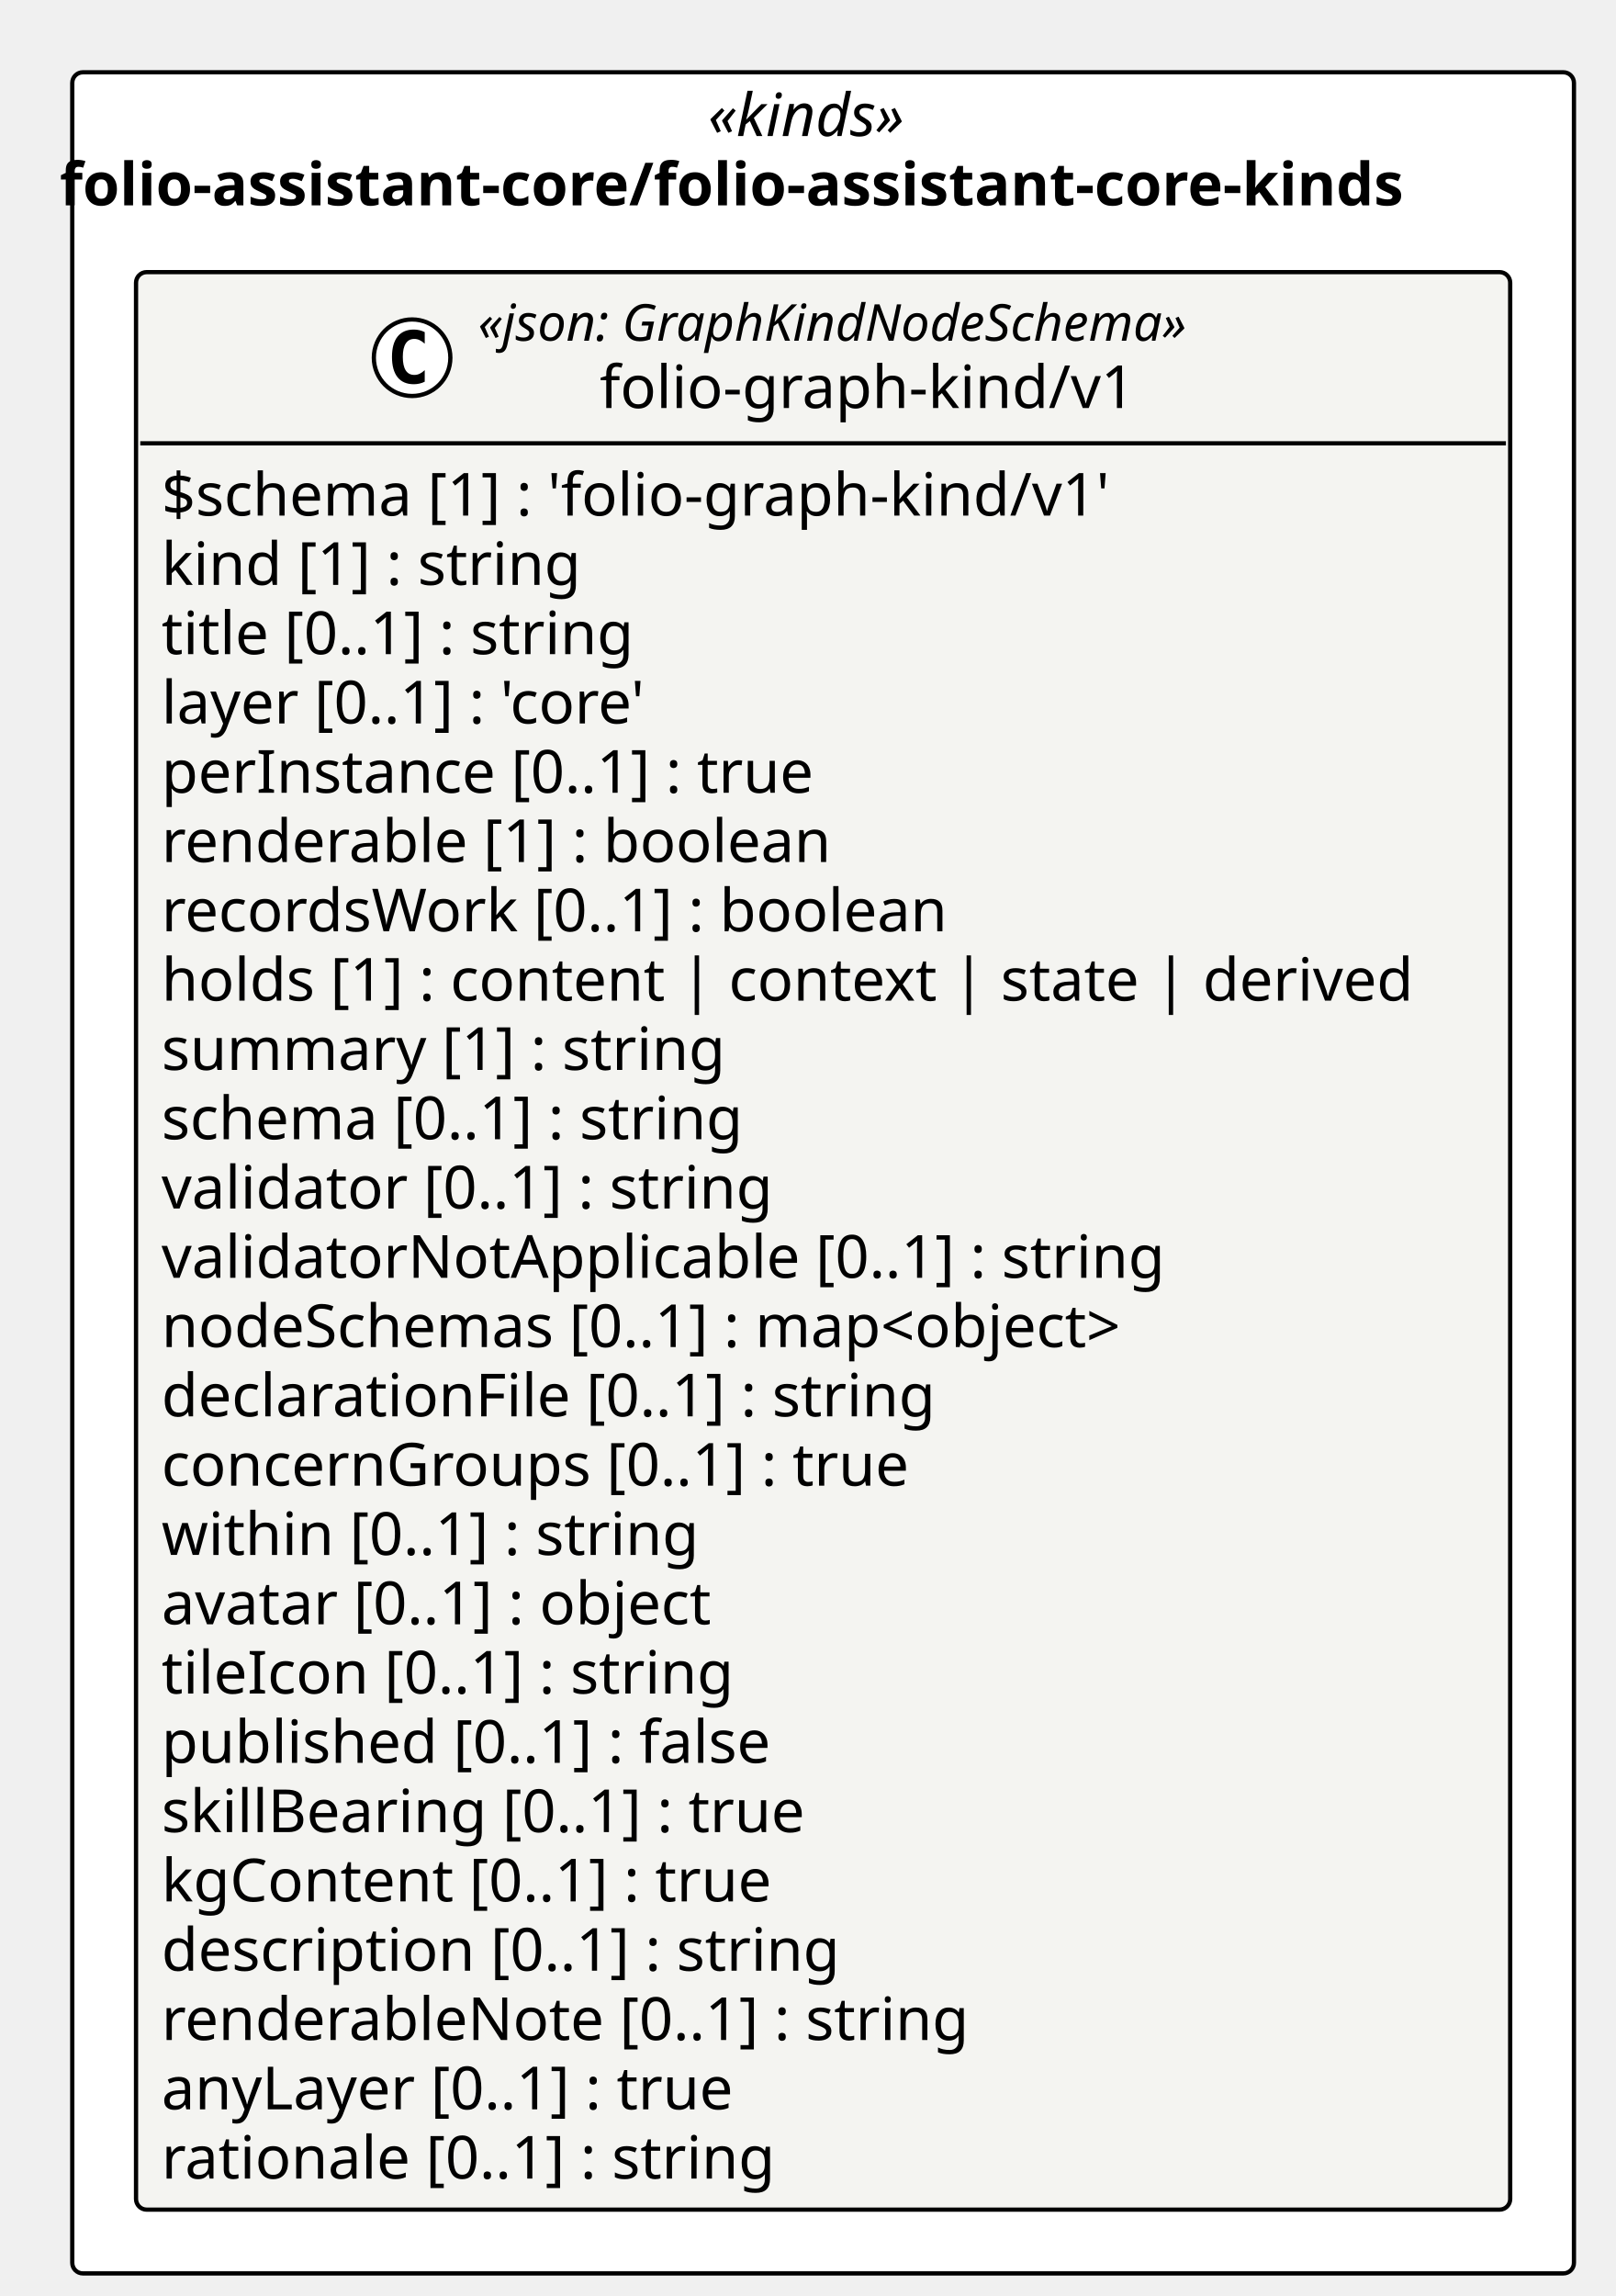
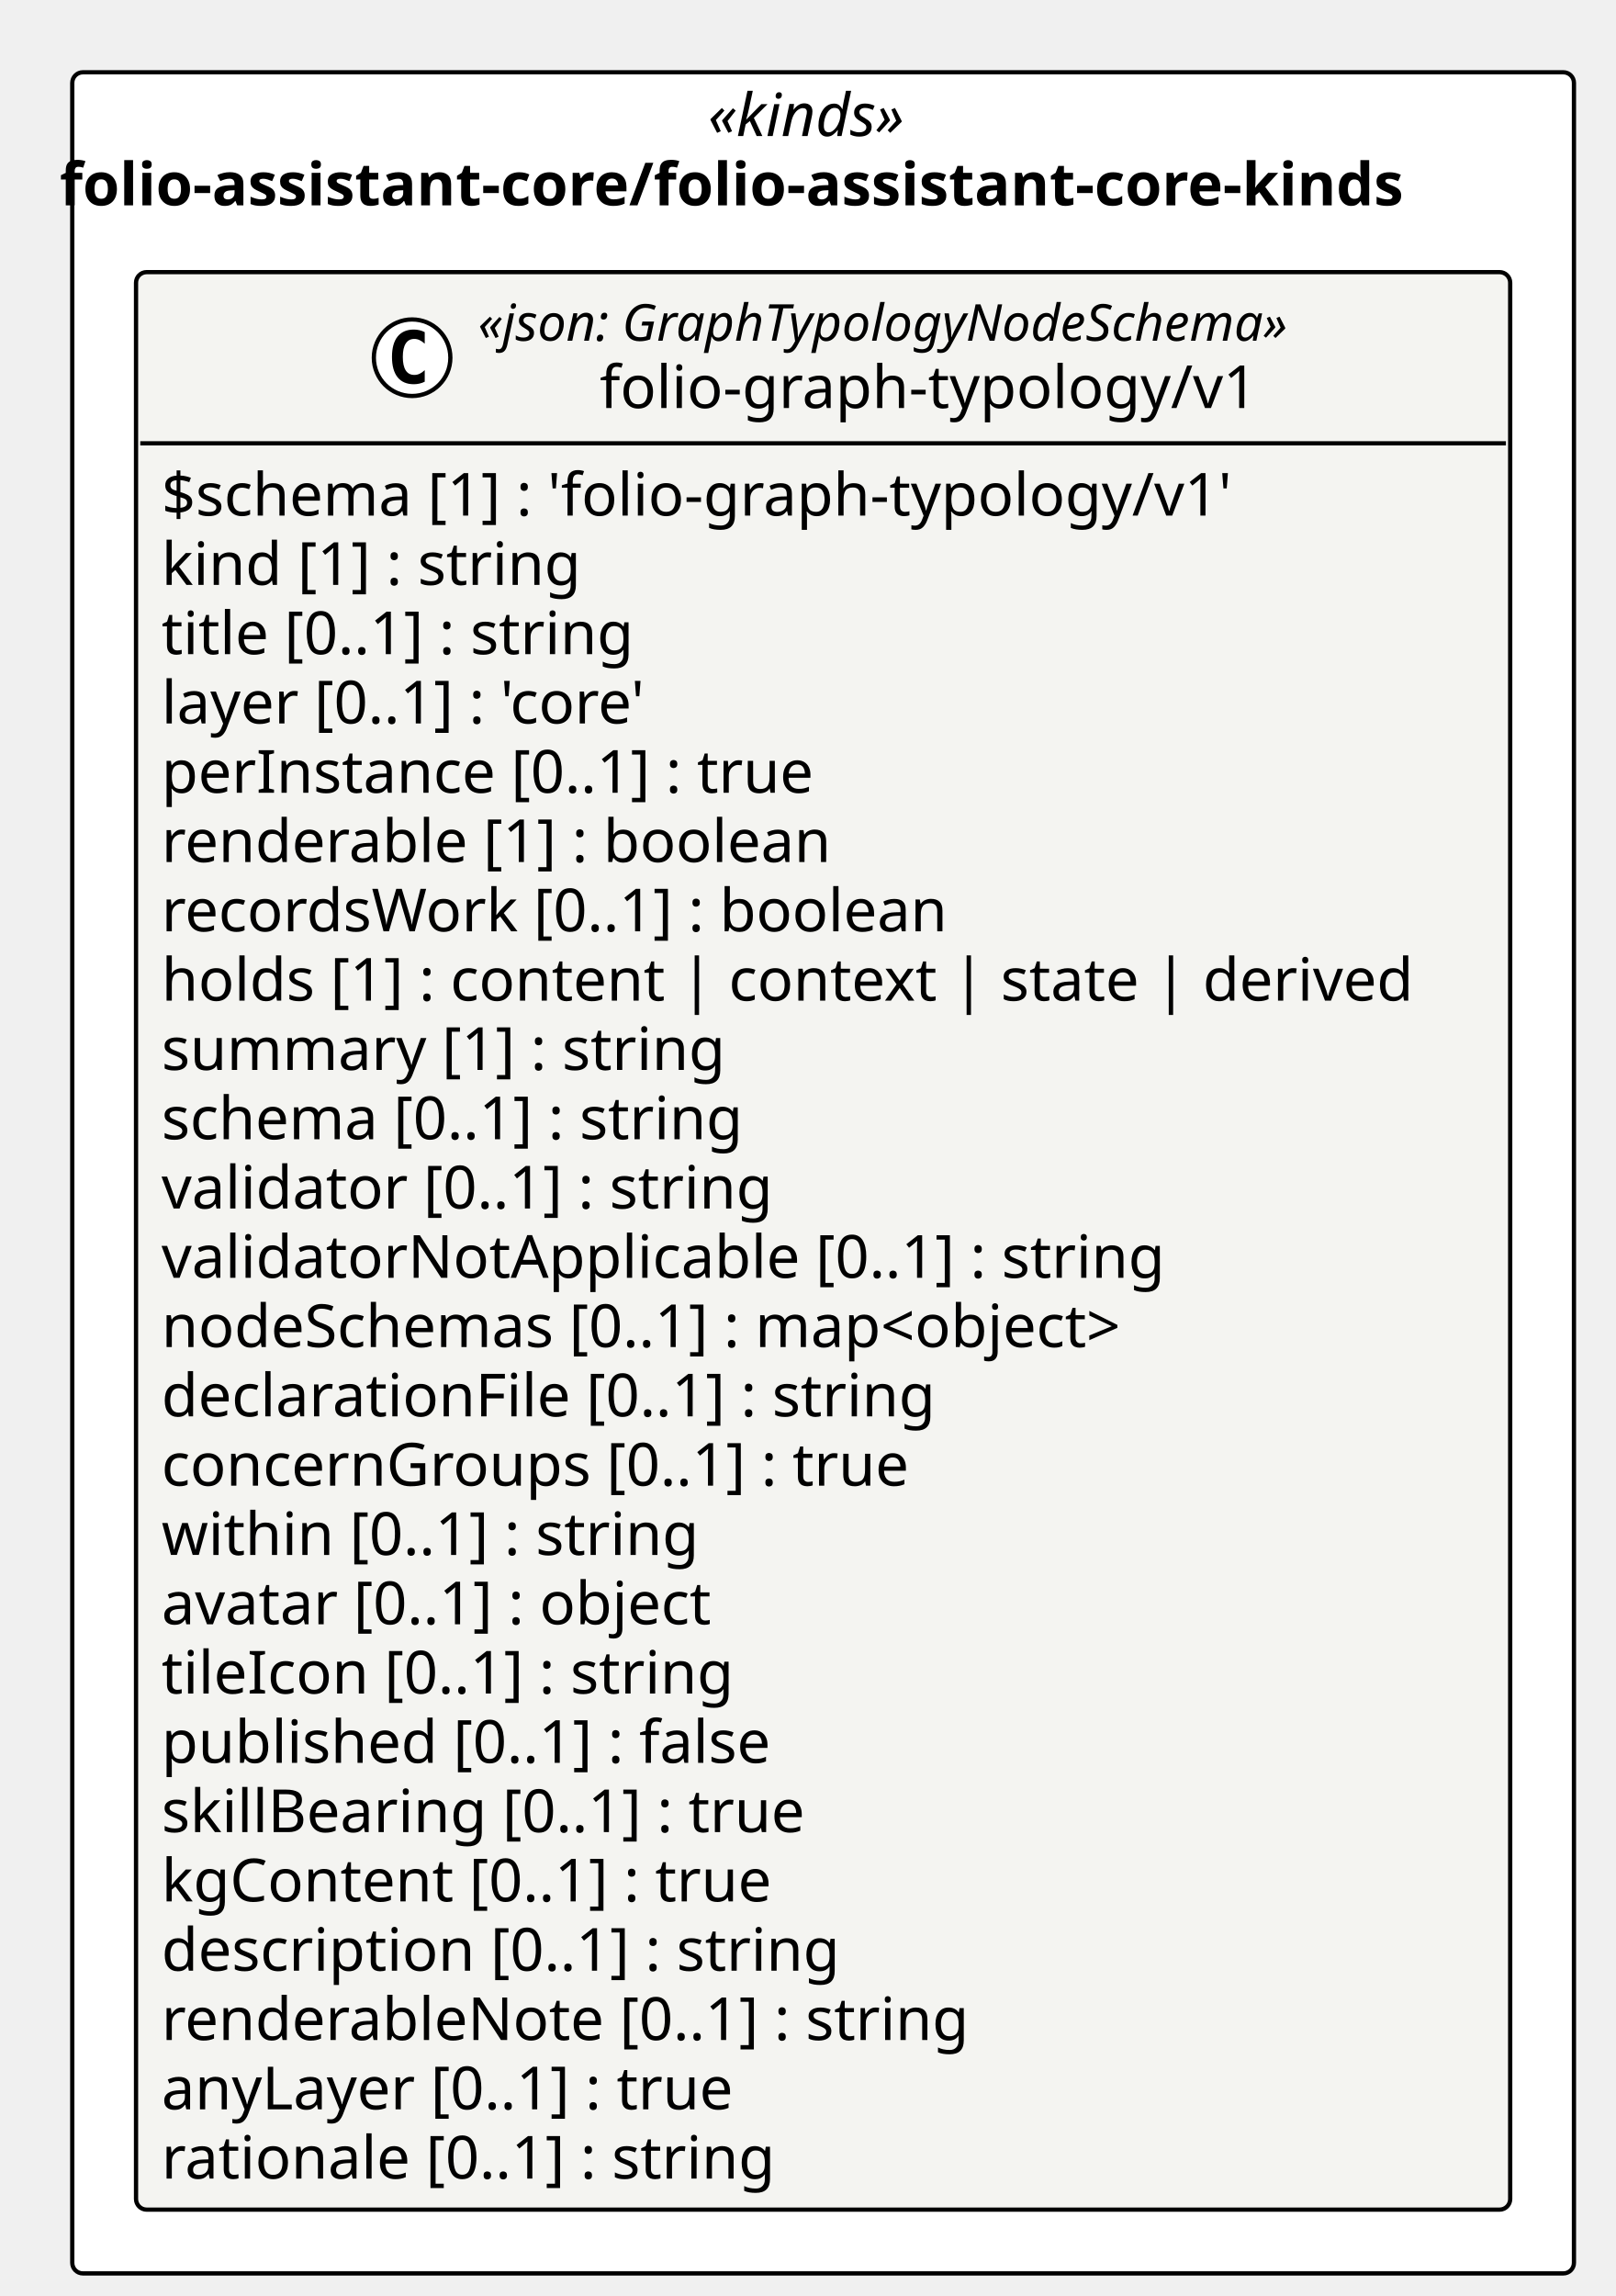
<svg xmlns="http://www.w3.org/2000/svg" contentStyleType="text/css" height="540px" preserveAspectRatio="none" style="width:380px;height:540px;background:#FFFFFF;" version="1.1" viewBox="0 0 380 540" width="380px" zoomAndPan="magnify">
  <defs />
  <g>
    <rect fill="#FFFFFF" height="517.688" rx="2.5" ry="2.5" style="stroke:#000000;stroke-width:1.0;" width="353.268" x="17" y="17" />
    <text fill="#000000" font-family="Verdana" font-size="14" font-style="italic" lengthAdjust="spacing" textLength="54.182" x="166.543" y="31.995">«kinds»</text>
    <text fill="#000000" font-family="Verdana" font-size="14" font-weight="bold" lengthAdjust="spacing" textLength="359.167" x="14.05" y="48.292">folio-assistant-core/folio-assistant-core-kinds</text>
-     <g id="elem_folio_assistant_core_folio_assistant_core_kinds_folio_graph_kind_v1_folio_graph_kind_v1">
-       <rect codeLine="11" fill="#F4F4F1" height="455.688" id="folio_assistant_core_folio_assistant_core_kinds_folio_graph_kind_v1_folio_graph_kind_v1" rx="2.5" ry="2.5" style="stroke:#000000;stroke-width:1.0;" width="323.268" x="32" y="64" />
+     <g id="elem_folio_assistant_core_folio_assistant_core_kinds_folio_graph_typology_v1_folio_graph_typology_v1">
+       <rect codeLine="11" fill="#F4F4F1" height="455.688" id="folio_assistant_core_folio_assistant_core_kinds_folio_graph_typology_v1_folio_graph_typology_v1" rx="2.5" ry="2.5" style="stroke:#000000;stroke-width:1.0;" width="323.268" x="32" y="64" />
      <ellipse cx="96.947" cy="84.133" fill="#FFFFFF" rx="9" ry="9" style="stroke:#000000;stroke-width:1.0;" />
      <path d="M99.916,89.773 Q99.338,90.07 98.697,90.211 Q98.057,90.367 97.353,90.367 Q94.853,90.367 93.525,88.727 Q92.213,87.07 92.213,83.945 Q92.213,80.82 93.525,79.164 Q94.853,77.508 97.353,77.508 Q98.057,77.508 98.697,77.664 Q99.353,77.82 99.916,78.117 L99.916,80.836 Q99.291,80.258 98.697,79.992 Q98.103,79.711 97.478,79.711 Q96.135,79.711 95.447,80.789 Q94.76,81.852 94.76,83.945 Q94.76,86.039 95.447,87.117 Q96.135,88.18 97.478,88.18 Q98.103,88.18 98.697,87.914 Q99.291,87.633 99.916,87.055 L99.916,89.773 Z " fill="#000000" />
-       <text fill="#000000" font-family="Verdana" font-size="12" font-style="italic" lengthAdjust="spacing" textLength="189.873" x="112.447" y="80.139">«json: GraphKindNodeSchema»</text>
-       <text fill="#000000" font-family="Verdana" font-size="14" lengthAdjust="spacing" textLength="132.59" x="141.089" y="95.964">folio-graph-kind/v1</text>
+       <text fill="#000000" font-family="Verdana" font-size="12" font-style="italic" lengthAdjust="spacing" textLength="189.873" x="112.447" y="80.139">«json: GraphTypologyNodeSchema»</text>
+       <text fill="#000000" font-family="Verdana" font-size="14" lengthAdjust="spacing" textLength="132.59" x="141.089" y="95.964">folio-graph-typology/v1</text>
      <line style="stroke:#000000;stroke-width:1.0;" x1="33" x2="354.268" y1="104.266" y2="104.266" />
-       <text fill="#000000" font-family="Verdana" font-size="14" lengthAdjust="spacing" textLength="241.787" x="38" y="121.261">$schema [1] : 'folio-graph-kind/v1'</text>
+       <text fill="#000000" font-family="Verdana" font-size="14" lengthAdjust="spacing" textLength="241.787" x="38" y="121.261">$schema [1] : 'folio-graph-typology/v1'</text>
      <text fill="#000000" font-family="Verdana" font-size="14" lengthAdjust="spacing" textLength="107.844" x="38" y="137.558">kind [1] : string</text>
      <text fill="#000000" font-family="Verdana" font-size="14" lengthAdjust="spacing" textLength="123.266" x="38" y="153.855">title [0..1] : string</text>
      <text fill="#000000" font-family="Verdana" font-size="14" lengthAdjust="spacing" textLength="129.158" x="38" y="170.151">layer [0..1] : 'core'</text>
      <text fill="#000000" font-family="Verdana" font-size="14" lengthAdjust="spacing" textLength="167.241" x="38" y="186.448">perInstance [0..1] : true</text>
      <text fill="#000000" font-family="Verdana" font-size="14" lengthAdjust="spacing" textLength="170.338" x="38" y="202.745">renderable [1] : boolean</text>
      <text fill="#000000" font-family="Verdana" font-size="14" lengthAdjust="spacing" textLength="200.519" x="38" y="219.042">recordsWork [0..1] : boolean</text>
      <text fill="#000000" font-family="Verdana" font-size="14" lengthAdjust="spacing" textLength="311.268" x="38" y="235.339">holds [1] : content | context | state | derived</text>
      <text fill="#000000" font-family="Verdana" font-size="14" lengthAdjust="spacing" textLength="144.149" x="38" y="251.636">summary [1] : string</text>
      <text fill="#000000" font-family="Verdana" font-size="14" lengthAdjust="spacing" textLength="150.589" x="38" y="267.933">schema [0..1] : string</text>
      <text fill="#000000" font-family="Verdana" font-size="14" lengthAdjust="spacing" textLength="157.815" x="38" y="284.229">validator [0..1] : string</text>
      <text fill="#000000" font-family="Verdana" font-size="14" lengthAdjust="spacing" textLength="255.138" x="38" y="300.526">validatorNotApplicable [0..1] : string</text>
      <text fill="#000000" font-family="Verdana" font-size="14" lengthAdjust="spacing" textLength="251.932" x="38" y="316.823">nodeSchemas [0..1] : map&lt;object&gt;</text>
      <text fill="#000000" font-family="Verdana" font-size="14" lengthAdjust="spacing" textLength="199.158" x="38" y="333.12">declarationFile [0..1] : string</text>
      <text fill="#000000" font-family="Verdana" font-size="14" lengthAdjust="spacing" textLength="190.736" x="38" y="349.417">concernGroups [0..1] : true</text>
      <text fill="#000000" font-family="Verdana" font-size="14" lengthAdjust="spacing" textLength="138.359" x="38" y="365.714">within [0..1] : string</text>
      <text fill="#000000" font-family="Verdana" font-size="14" lengthAdjust="spacing" textLength="144.115" x="38" y="382.011">avatar [0..1] : object</text>
      <text fill="#000000" font-family="Verdana" font-size="14" lengthAdjust="spacing" textLength="147.041" x="38" y="398.308">tileIcon [0..1] : string</text>
      <text fill="#000000" font-family="Verdana" font-size="14" lengthAdjust="spacing" textLength="157.103" x="38" y="414.604">published [0..1] : false</text>
      <text fill="#000000" font-family="Verdana" font-size="14" lengthAdjust="spacing" textLength="165.71" x="38" y="430.901">skillBearing [0..1] : true</text>
      <text fill="#000000" font-family="Verdana" font-size="14" lengthAdjust="spacing" textLength="157.11" x="38" y="447.198">kgContent [0..1] : true</text>
      <text fill="#000000" font-family="Verdana" font-size="14" lengthAdjust="spacing" textLength="173.735" x="38" y="463.495">description [0..1] : string</text>
      <text fill="#000000" font-family="Verdana" font-size="14" lengthAdjust="spacing" textLength="205.502" x="38" y="479.792">renderableNote [0..1] : string</text>
      <text fill="#000000" font-family="Verdana" font-size="14" lengthAdjust="spacing" textLength="149.208" x="38" y="496.089">anyLayer [0..1] : true</text>
      <text fill="#000000" font-family="Verdana" font-size="14" lengthAdjust="spacing" textLength="158.129" x="38" y="512.386">rationale [0..1] : string</text>
    </g>
  </g>
</svg>
